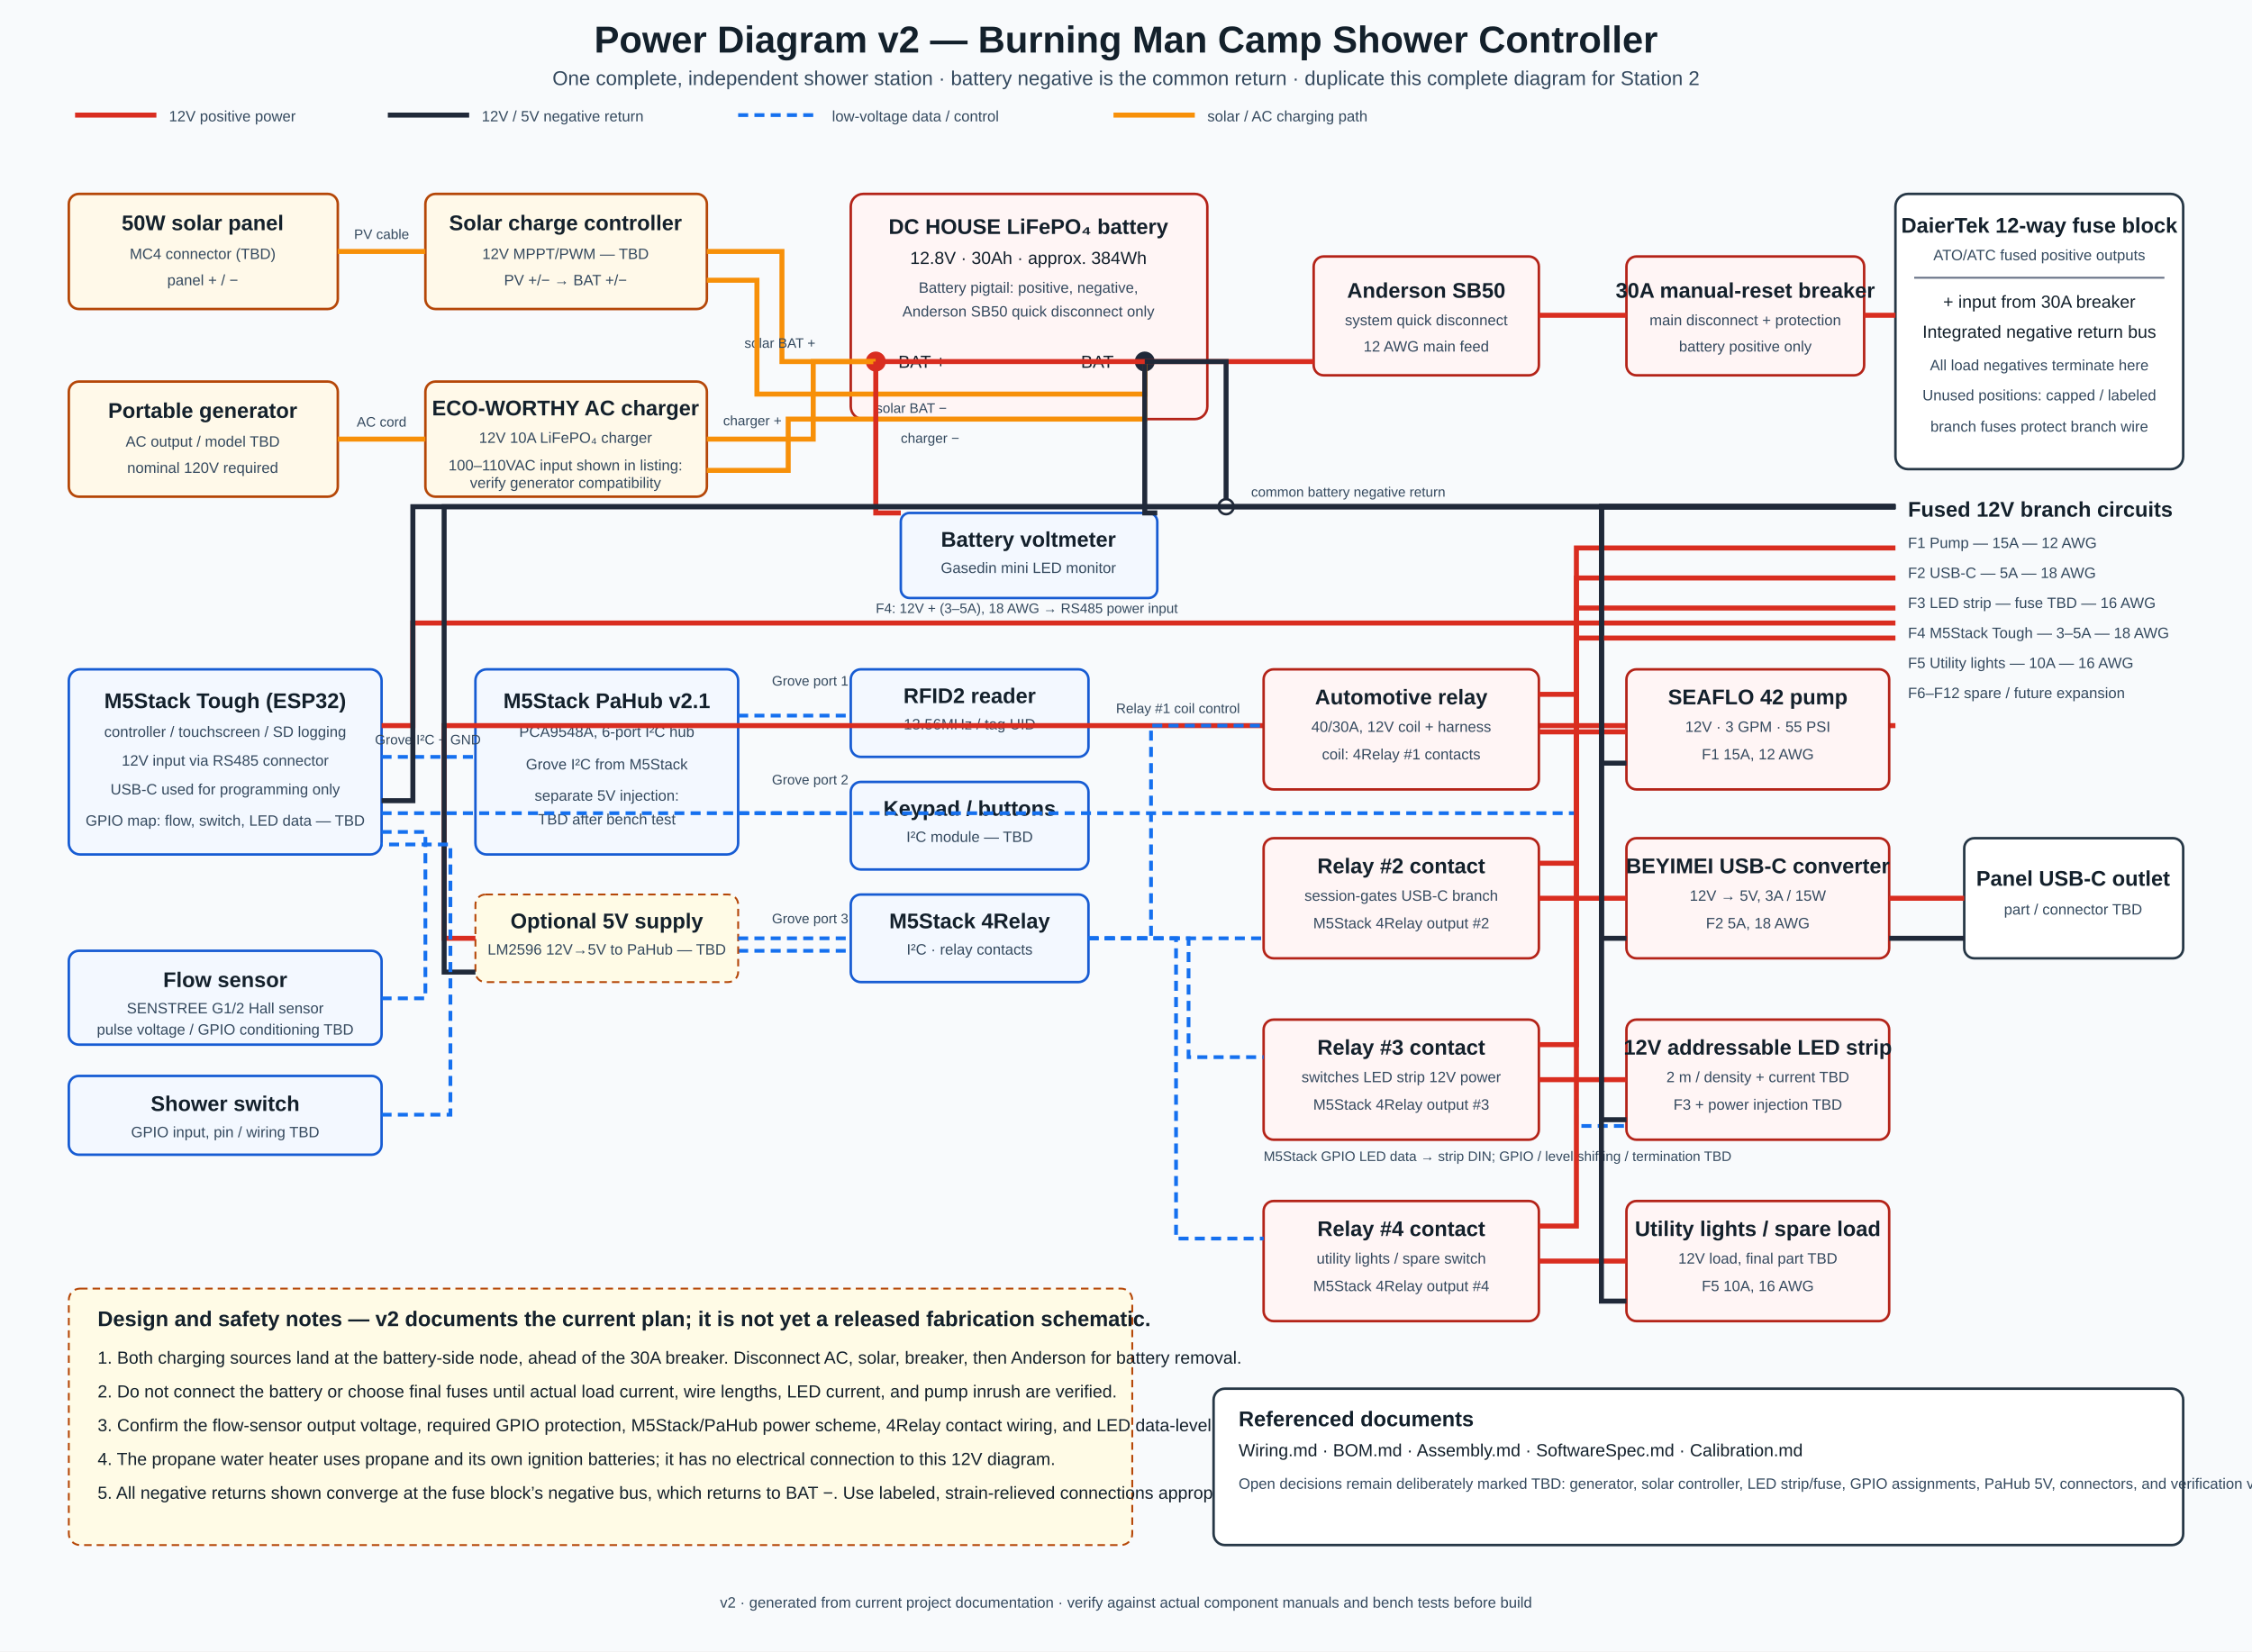
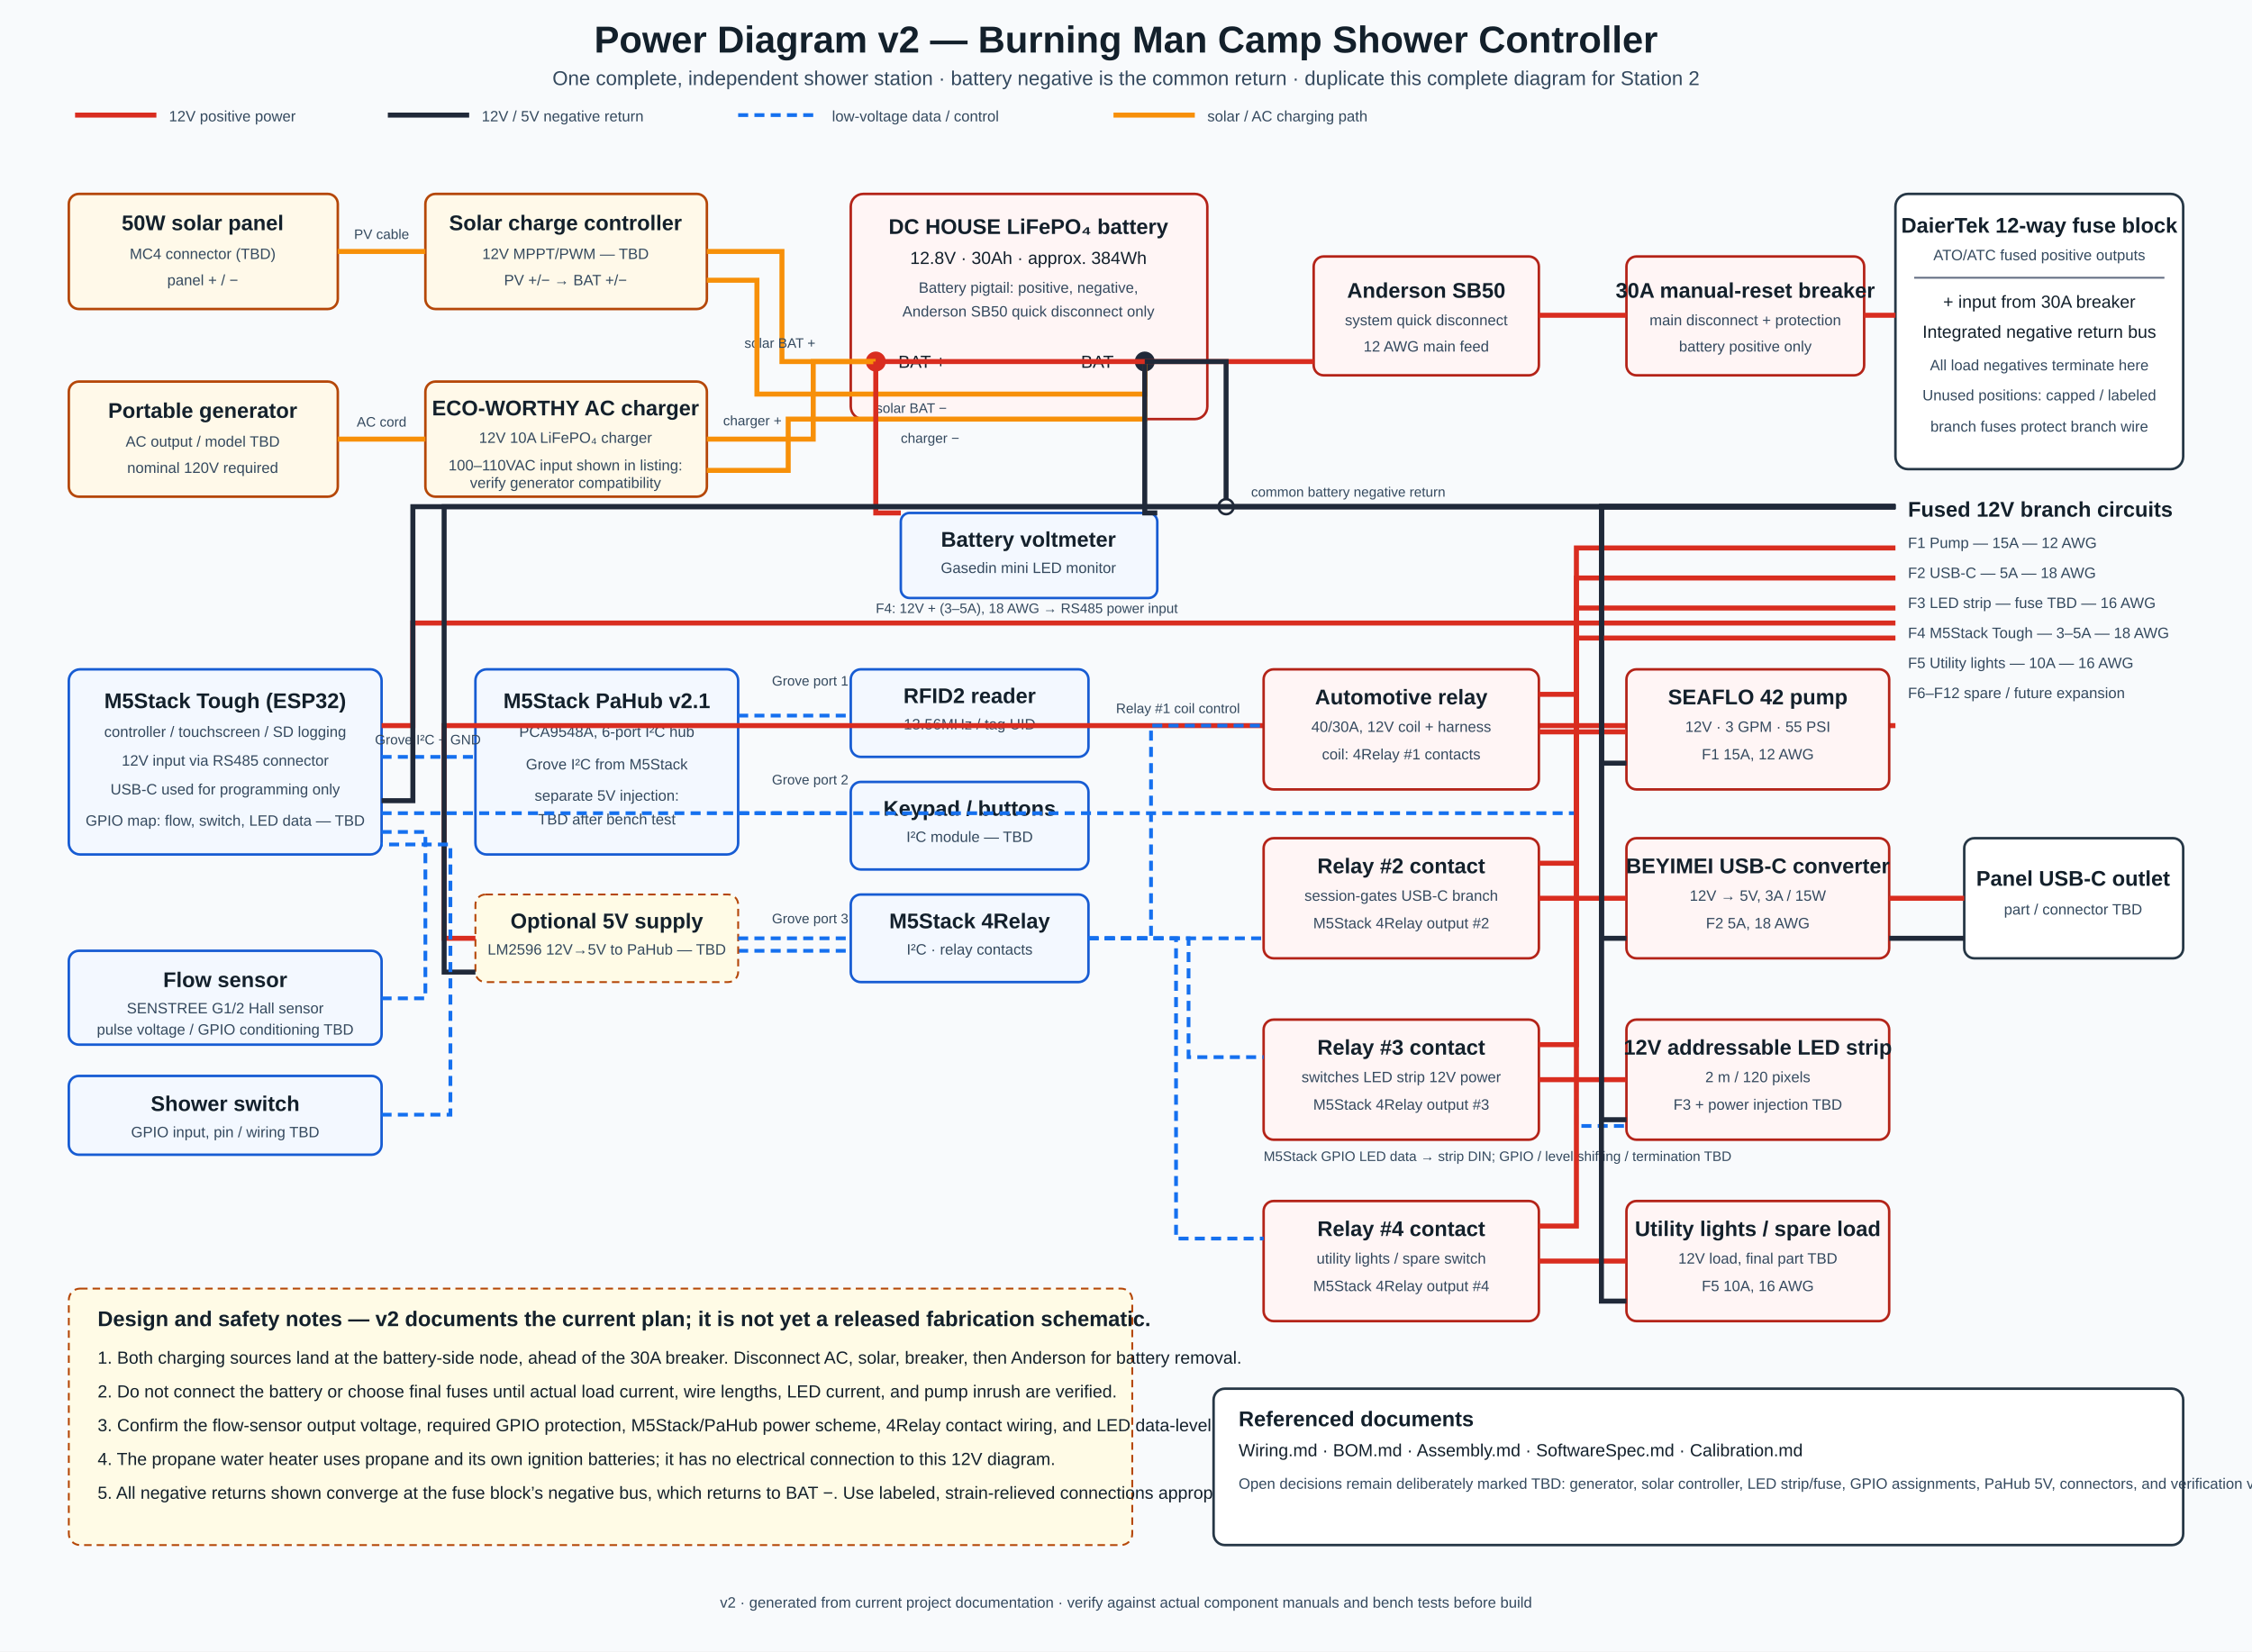
<svg xmlns="http://www.w3.org/2000/svg" width="1800" height="1320" viewBox="0 0 1800 1320">
  <style>
    .title{font:700 30px Arial,sans-serif;fill:#13202b}.sub{font:16px Arial,sans-serif;fill:#34495e}.h{font:700 17px Arial,sans-serif;fill:#13202b}.t{font:14px Arial,sans-serif;fill:#13202b}.s{font:12px Arial,sans-serif;fill:#34495e}.tiny{font:11px Arial,sans-serif;fill:#34495e}.box{fill:#fff;stroke:#263746;stroke-width:2}.power{fill:#fff5f5;stroke:#b42318;stroke-width:2}.control{fill:#f3f8ff;stroke:#175cd3;stroke-width:2}.charge{fill:#fff9e9;stroke:#b54708;stroke-width:2}.note{fill:#fffbe6;stroke:#b54708;stroke-width:1.5;stroke-dasharray:6 4}.pos{fill:none;stroke:#d92d20;stroke-width:4}.neg{fill:none;stroke:#202939;stroke-width:4}.sig{fill:none;stroke:#1570ef;stroke-width:3;stroke-dasharray:8 5}.chg{fill:none;stroke:#f79009;stroke-width:4}.thin{fill:none;stroke:#667085;stroke-width:1.5}.junction{fill:#fff;stroke:#202939;stroke-width:2}
  </style>
  <rect width="1800" height="1320" fill="#f8fafc" />
  <text x="900" y="42" text-anchor="middle" class="title">Power Diagram v2 — Burning Man Camp Shower Controller</text>
  <text x="900" y="68" text-anchor="middle" class="sub">One complete, independent shower station · battery negative is the common return · duplicate this complete diagram for Station 2</text>
  <g transform="translate(60 92)">
    <path d="M0 0h65" class="pos" />
    <text x="75" y="5" class="s">12V positive power</text>
    <path d="M250 0h65" class="neg" />
    <text x="325" y="5" class="s">12V / 5V negative return</text>
    <path d="M530 0h65" class="sig" />
    <text x="605" y="5" class="s">low-voltage data / control</text>
    <path d="M830 0h65" class="chg" />
    <text x="905" y="5" class="s">solar / AC charging path</text>
  </g>
  <rect x="55" y="155" width="215" height="92" rx="8" class="charge" />
  <text x="162" y="184" text-anchor="middle" class="h">50W solar panel</text>
  <text x="162" y="207" text-anchor="middle" class="s">MC4 connector (TBD)</text>
  <text x="162" y="228" text-anchor="middle" class="s">panel + / −</text>
  <rect x="340" y="155" width="225" height="92" rx="8" class="charge" />
  <text x="452" y="184" text-anchor="middle" class="h">Solar charge controller</text>
  <text x="452" y="207" text-anchor="middle" class="s">12V MPPT/PWM — TBD</text>
  <text x="452" y="228" text-anchor="middle" class="s">PV +/− → BAT +/−</text>
  <rect x="55" y="305" width="215" height="92" rx="8" class="charge" />
  <text x="162" y="334" text-anchor="middle" class="h">Portable generator</text>
  <text x="162" y="357" text-anchor="middle" class="s">AC output / model TBD</text>
  <text x="162" y="378" text-anchor="middle" class="s">nominal 120V required</text>
  <rect x="340" y="305" width="225" height="92" rx="8" class="charge" />
  <text x="452" y="332" text-anchor="middle" class="h">ECO-WORTHY AC charger</text>
  <text x="452" y="354" text-anchor="middle" class="s">12V 10A LiFePO₄ charger</text>
  <text x="452" y="376" text-anchor="middle" class="s">100–110VAC input shown in listing:</text>
  <text x="452" y="390" text-anchor="middle" class="s">verify generator compatibility</text>
  <path d="M270 201H340" class="chg" />
  <text x="305" y="191" text-anchor="middle" class="tiny">PV cable</text>
  <path d="M270 351H340" class="chg" />
  <text x="305" y="341" text-anchor="middle" class="tiny">AC cord</text>
  <rect x="680" y="155" width="285" height="180" rx="10" class="power" />
  <text x="822" y="187" text-anchor="middle" class="h">DC HOUSE LiFePO₄ battery</text>
  <text x="822" y="211" text-anchor="middle" class="t">12.8V · 30Ah · approx. 384Wh</text>
  <text x="822" y="234" text-anchor="middle" class="s">Battery pigtail: positive, negative,</text>
  <text x="822" y="253" text-anchor="middle" class="s">Anderson SB50 quick disconnect only</text>
  <circle cx="700" cy="289" r="8" fill="#d92d20" />
  <text x="718" y="294" class="t">BAT +</text>
  <circle cx="915" cy="289" r="8" fill="#202939" />
  <text x="864" y="294" class="t">BAT −</text>
  <path d="M565 201H625V289H700" class="chg" />
  <text x="595" y="278" class="tiny">solar BAT +</text>
  <path d="M565 224H605V315H915V289" class="chg" />
  <text x="700" y="330" class="tiny">solar BAT −</text>
  <path d="M565 351H650V289H700" class="chg" />
  <text x="578" y="340" class="tiny">charger +</text>
  <path d="M565 376H630V335H915V289" class="chg" />
  <text x="720" y="354" class="tiny">charger −</text>
  <rect x="720" y="410" width="205" height="68" rx="7" class="control" />
  <text x="822" y="437" text-anchor="middle" class="h">Battery voltmeter</text>
  <text x="822" y="458" text-anchor="middle" class="s">Gasedin mini LED monitor</text>
  <path d="M700 289V410H720" class="pos" />
  <path d="M915 289V410H925" class="neg" />
  <rect x="1050" y="205" width="180" height="95" rx="8" class="power" />
  <text x="1140" y="238" text-anchor="middle" class="h">Anderson SB50</text>
  <text x="1140" y="260" text-anchor="middle" class="s">system quick disconnect</text>
  <text x="1140" y="281" text-anchor="middle" class="s">12 AWG main feed</text>
  <rect x="1300" y="205" width="190" height="95" rx="8" class="power" />
  <text x="1395" y="238" text-anchor="middle" class="h">30A manual-reset breaker</text>
  <text x="1395" y="260" text-anchor="middle" class="s">main disconnect + protection</text>
  <text x="1395" y="281" text-anchor="middle" class="s">battery positive only</text>
  <path d="M700 289H1050" class="pos" />
  <path d="M1230 252H1300" class="pos" />
  <rect x="1515" y="155" width="230" height="220" rx="10" class="box" />
  <text x="1630" y="186" text-anchor="middle" class="h">DaierTek 12-way fuse block</text>
  <text x="1630" y="208" text-anchor="middle" class="s">ATO/ATC fused positive outputs</text>
  <line x1="1530" y1="222" x2="1730" y2="222" class="thin" />
  <text x="1630" y="246" text-anchor="middle" class="t">+ input from 30A breaker</text>
  <text x="1630" y="270" text-anchor="middle" class="t">Integrated negative return bus</text>
  <text x="1630" y="296" text-anchor="middle" class="s">All load negatives terminate here</text>
  <text x="1630" y="320" text-anchor="middle" class="s">Unused positions: capped / labeled</text>
  <text x="1630" y="345" text-anchor="middle" class="s">branch fuses protect branch wire</text>
  <path d="M1490 252H1515" class="pos" />
  <path d="M915 289H980V405H1515" class="neg" />
  <circle cx="980" cy="405" r="6" class="junction" />
  <text x="1000" y="397" class="tiny">common battery negative return</text>
  <text x="1525" y="413" class="h">Fused 12V branch circuits</text>
  <g class="s">
    <text x="1525" y="438">F1 Pump — 15A — 12 AWG</text>
    <text x="1525" y="462">F2 USB-C — 5A — 18 AWG</text>
    <text x="1525" y="486">F3 LED strip — fuse TBD — 16 AWG</text>
    <text x="1525" y="510">F4 M5Stack Tough — 3–5A — 18 AWG</text>
    <text x="1525" y="534">F5 Utility lights — 10A — 16 AWG</text>
    <text x="1525" y="558">F6–F12 spare / future expansion</text>
  </g>
  <rect x="55" y="535" width="250" height="148" rx="9" class="control" />
  <text x="180" y="566" text-anchor="middle" class="h">M5Stack Tough (ESP32)</text>
  <text x="180" y="589" text-anchor="middle" class="s">controller / touchscreen / SD logging</text>
  <text x="180" y="612" text-anchor="middle" class="s">12V input via RS485 connector</text>
  <text x="180" y="635" text-anchor="middle" class="s">USB-C used for programming only</text>
  <text x="180" y="660" text-anchor="middle" class="s">GPIO map: flow, switch, LED data — TBD</text>
  <rect x="380" y="535" width="210" height="148" rx="9" class="control" />
  <text x="485" y="566" text-anchor="middle" class="h">M5Stack PaHub v2.1</text>
  <text x="485" y="589" text-anchor="middle" class="s">PCA9548A, 6-port I²C hub</text>
  <text x="485" y="615" text-anchor="middle" class="s">Grove I²C from M5Stack</text>
  <text x="485" y="640" text-anchor="middle" class="s">separate 5V injection:</text>
  <text x="485" y="659" text-anchor="middle" class="s">TBD after bench test</text>
  <path d="M305 605H380" class="sig" />
  <text x="342" y="595" text-anchor="middle" class="tiny">Grove I²C + GND</text>
  <path d="M1515 498H330V580H305" class="pos" />
  <text x="700" y="490" class="tiny">F4: 12V + (3–5A), 18 AWG → RS485 power input</text>
  <path d="M1515 405H330V640H305" class="neg" />
  <rect x="680" y="535" width="190" height="70" rx="8" class="control" />
  <text x="775" y="562" text-anchor="middle" class="h">RFID2 reader</text>
  <text x="775" y="583" text-anchor="middle" class="s">13.56MHz / tag UID</text>
  <rect x="680" y="625" width="190" height="70" rx="8" class="control" />
  <text x="775" y="652" text-anchor="middle" class="h">Keypad / buttons</text>
  <text x="775" y="673" text-anchor="middle" class="s">I²C module — TBD</text>
  <rect x="680" y="715" width="190" height="70" rx="8" class="control" />
  <text x="775" y="742" text-anchor="middle" class="h">M5Stack 4Relay</text>
  <text x="775" y="763" text-anchor="middle" class="s">I²C · relay contacts</text>
  <path d="M590 572H680" class="sig" />
  <path d="M590 650H680" class="sig" />
  <path d="M590 760H680" class="sig" />
  <text x="617" y="548" class="tiny">Grove port 1</text>
  <text x="617" y="627" class="tiny">Grove port 2</text>
  <text x="617" y="738" class="tiny">Grove port 3</text>
  <rect x="380" y="715" width="210" height="70" rx="8" class="note" />
  <text x="485" y="742" text-anchor="middle" class="h">Optional 5V supply</text>
  <text x="485" y="763" text-anchor="middle" class="s">LM2596 12V→5V to PaHub — TBD</text>
  <path d="M1515 580H355V750H380" class="pos" />
  <path d="M1515 405H355V777H380" class="neg" />
  <path d="M590 750H680" class="sig" />
  <rect x="55" y="760" width="250" height="75" rx="8" class="control" />
  <text x="180" y="789" text-anchor="middle" class="h">Flow sensor</text>
  <text x="180" y="810" text-anchor="middle" class="s">SENSTREE G1/2 Hall sensor</text>
  <text x="180" y="827" text-anchor="middle" class="s">pulse voltage / GPIO conditioning TBD</text>
  <rect x="55" y="860" width="250" height="63" rx="8" class="control" />
  <text x="180" y="888" text-anchor="middle" class="h">Shower switch</text>
  <text x="180" y="909" text-anchor="middle" class="s">GPIO input, pin / wiring TBD</text>
  <path d="M305 798H340V665H305" class="sig" />
  <path d="M305 891H360V675H305" class="sig" />
  <rect x="1010" y="535" width="220" height="96" rx="8" class="power" />
  <text x="1120" y="563" text-anchor="middle" class="h">Automotive relay</text>
  <text x="1120" y="585" text-anchor="middle" class="s">40/30A, 12V coil + harness</text>
  <text x="1120" y="607" text-anchor="middle" class="s">coil: 4Relay #1 contacts</text>
  <rect x="1300" y="535" width="210" height="96" rx="8" class="power" />
  <text x="1405" y="563" text-anchor="middle" class="h">SEAFLO 42 pump</text>
  <text x="1405" y="585" text-anchor="middle" class="s">12V · 3 GPM · 55 PSI</text>
  <text x="1405" y="607" text-anchor="middle" class="s">F1 15A, 12 AWG</text>
  <path d="M870 750H920V580H1010" class="sig" />
  <text x="892" y="570" class="tiny">Relay #1 coil control</text>
  <path d="M1515 438H1260V555H1230" class="pos" />
  <path d="M1230 585H1300" class="pos" />
  <path d="M1515 405H1280V610H1300" class="neg" />
  <rect x="1010" y="670" width="220" height="96" rx="8" class="power" />
  <text x="1120" y="698" text-anchor="middle" class="h">Relay #2 contact</text>
  <text x="1120" y="720" text-anchor="middle" class="s">session-gates USB-C branch</text>
  <text x="1120" y="742" text-anchor="middle" class="s">M5Stack 4Relay output #2</text>
  <rect x="1300" y="670" width="210" height="96" rx="8" class="power" />
  <text x="1405" y="698" text-anchor="middle" class="h">BEYIMEI USB-C converter</text>
  <text x="1405" y="720" text-anchor="middle" class="s">12V → 5V, 3A / 15W</text>
  <text x="1405" y="742" text-anchor="middle" class="s">F2 5A, 18 AWG</text>
  <rect x="1570" y="670" width="175" height="96" rx="8" class="box" />
  <text x="1657" y="708" text-anchor="middle" class="h">Panel USB-C outlet</text>
  <text x="1657" y="731" text-anchor="middle" class="s">part / connector TBD</text>
  <path d="M870 750H1010" class="sig" />
  <path d="M1515 462H1260V690H1230" class="pos" />
  <path d="M1230 718H1300" class="pos" />
  <path d="M1510 718H1570" class="pos" />
  <path d="M1515 405H1280V750H1300" class="neg" />
  <path d="M1510 750H1570" class="neg" />
  <rect x="1010" y="815" width="220" height="96" rx="8" class="power" />
  <text x="1120" y="843" text-anchor="middle" class="h">Relay #3 contact</text>
  <text x="1120" y="865" text-anchor="middle" class="s">switches LED strip 12V power</text>
  <text x="1120" y="887" text-anchor="middle" class="s">M5Stack 4Relay output #3</text>
  <rect x="1300" y="815" width="210" height="96" rx="8" class="power" />
  <text x="1405" y="843" text-anchor="middle" class="h">12V addressable LED strip</text>
-   <text x="1405" y="865" text-anchor="middle" class="s">2 m / density + current TBD</text>
+   <text x="1405" y="865" text-anchor="middle" class="s">2 m / 120 pixels</text>
  <text x="1405" y="887" text-anchor="middle" class="s">F3 + power injection TBD</text>
  <path d="M870 750H950V845H1010" class="sig" />
  <path d="M1515 486H1260V835H1230" class="pos" />
  <path d="M1230 863H1300" class="pos" />
  <path d="M1515 405H1280V895H1300" class="neg" />
  <path d="M305 650H1260V900H1300" class="sig" />
  <text x="1010" y="928" class="tiny">M5Stack GPIO LED data → strip DIN; GPIO / level shifting / termination TBD</text>
  <rect x="1010" y="960" width="220" height="96" rx="8" class="power" />
  <text x="1120" y="988" text-anchor="middle" class="h">Relay #4 contact</text>
  <text x="1120" y="1010" text-anchor="middle" class="s">utility lights / spare switch</text>
  <text x="1120" y="1032" text-anchor="middle" class="s">M5Stack 4Relay output #4</text>
  <rect x="1300" y="960" width="210" height="96" rx="8" class="power" />
  <text x="1405" y="988" text-anchor="middle" class="h">Utility lights / spare load</text>
  <text x="1405" y="1010" text-anchor="middle" class="s">12V load, final part TBD</text>
  <text x="1405" y="1032" text-anchor="middle" class="s">F5 10A, 16 AWG</text>
  <path d="M870 750H940V990H1010" class="sig" />
  <path d="M1515 510H1260V980H1230" class="pos" />
  <path d="M1230 1008H1300" class="pos" />
  <path d="M1515 405H1280V1040H1300" class="neg" />
  <rect x="55" y="1030" width="850" height="205" rx="9" class="note" />
  <text x="78" y="1060" class="h">Design and safety notes — v2 documents the current plan; it is not yet a released fabrication schematic.</text>
  <text x="78" y="1090" class="t">1. Both charging sources land at the battery-side node, ahead of the 30A breaker. Disconnect AC, solar, breaker, then Anderson for battery removal.</text>
  <text x="78" y="1117" class="t">2. Do not connect the battery or choose final fuses until actual load current, wire lengths, LED current, and pump inrush are verified.</text>
  <text x="78" y="1144" class="t">3. Confirm the flow-sensor output voltage, required GPIO protection, M5Stack/PaHub power scheme, 4Relay contact wiring, and LED data-level compatibility on the bench.</text>
  <text x="78" y="1171" class="t">4. The propane water heater uses propane and its own ignition batteries; it has no electrical connection to this 12V diagram.</text>
  <text x="78" y="1198" class="t">5. All negative returns shown converge at the fuse block’s negative bus, which returns to BAT −. Use labeled, strain-relieved connections appropriate for playa exposure.</text>
  <rect x="970" y="1110" width="775" height="125" rx="9" class="box" />
  <text x="990" y="1140" class="h">Referenced documents</text>
  <text x="990" y="1164" class="t">Wiring.md · BOM.md · Assembly.md · SoftwareSpec.md · Calibration.md</text>
  <text x="990" y="1190" class="s">Open decisions remain deliberately marked TBD: generator, solar controller, LED strip/fuse, GPIO assignments, PaHub 5V, connectors, and verification values.</text>
  <text x="900" y="1285" text-anchor="middle" class="s">v2 · generated from current project documentation · verify against actual component manuals and bench tests before build</text>
</svg>
